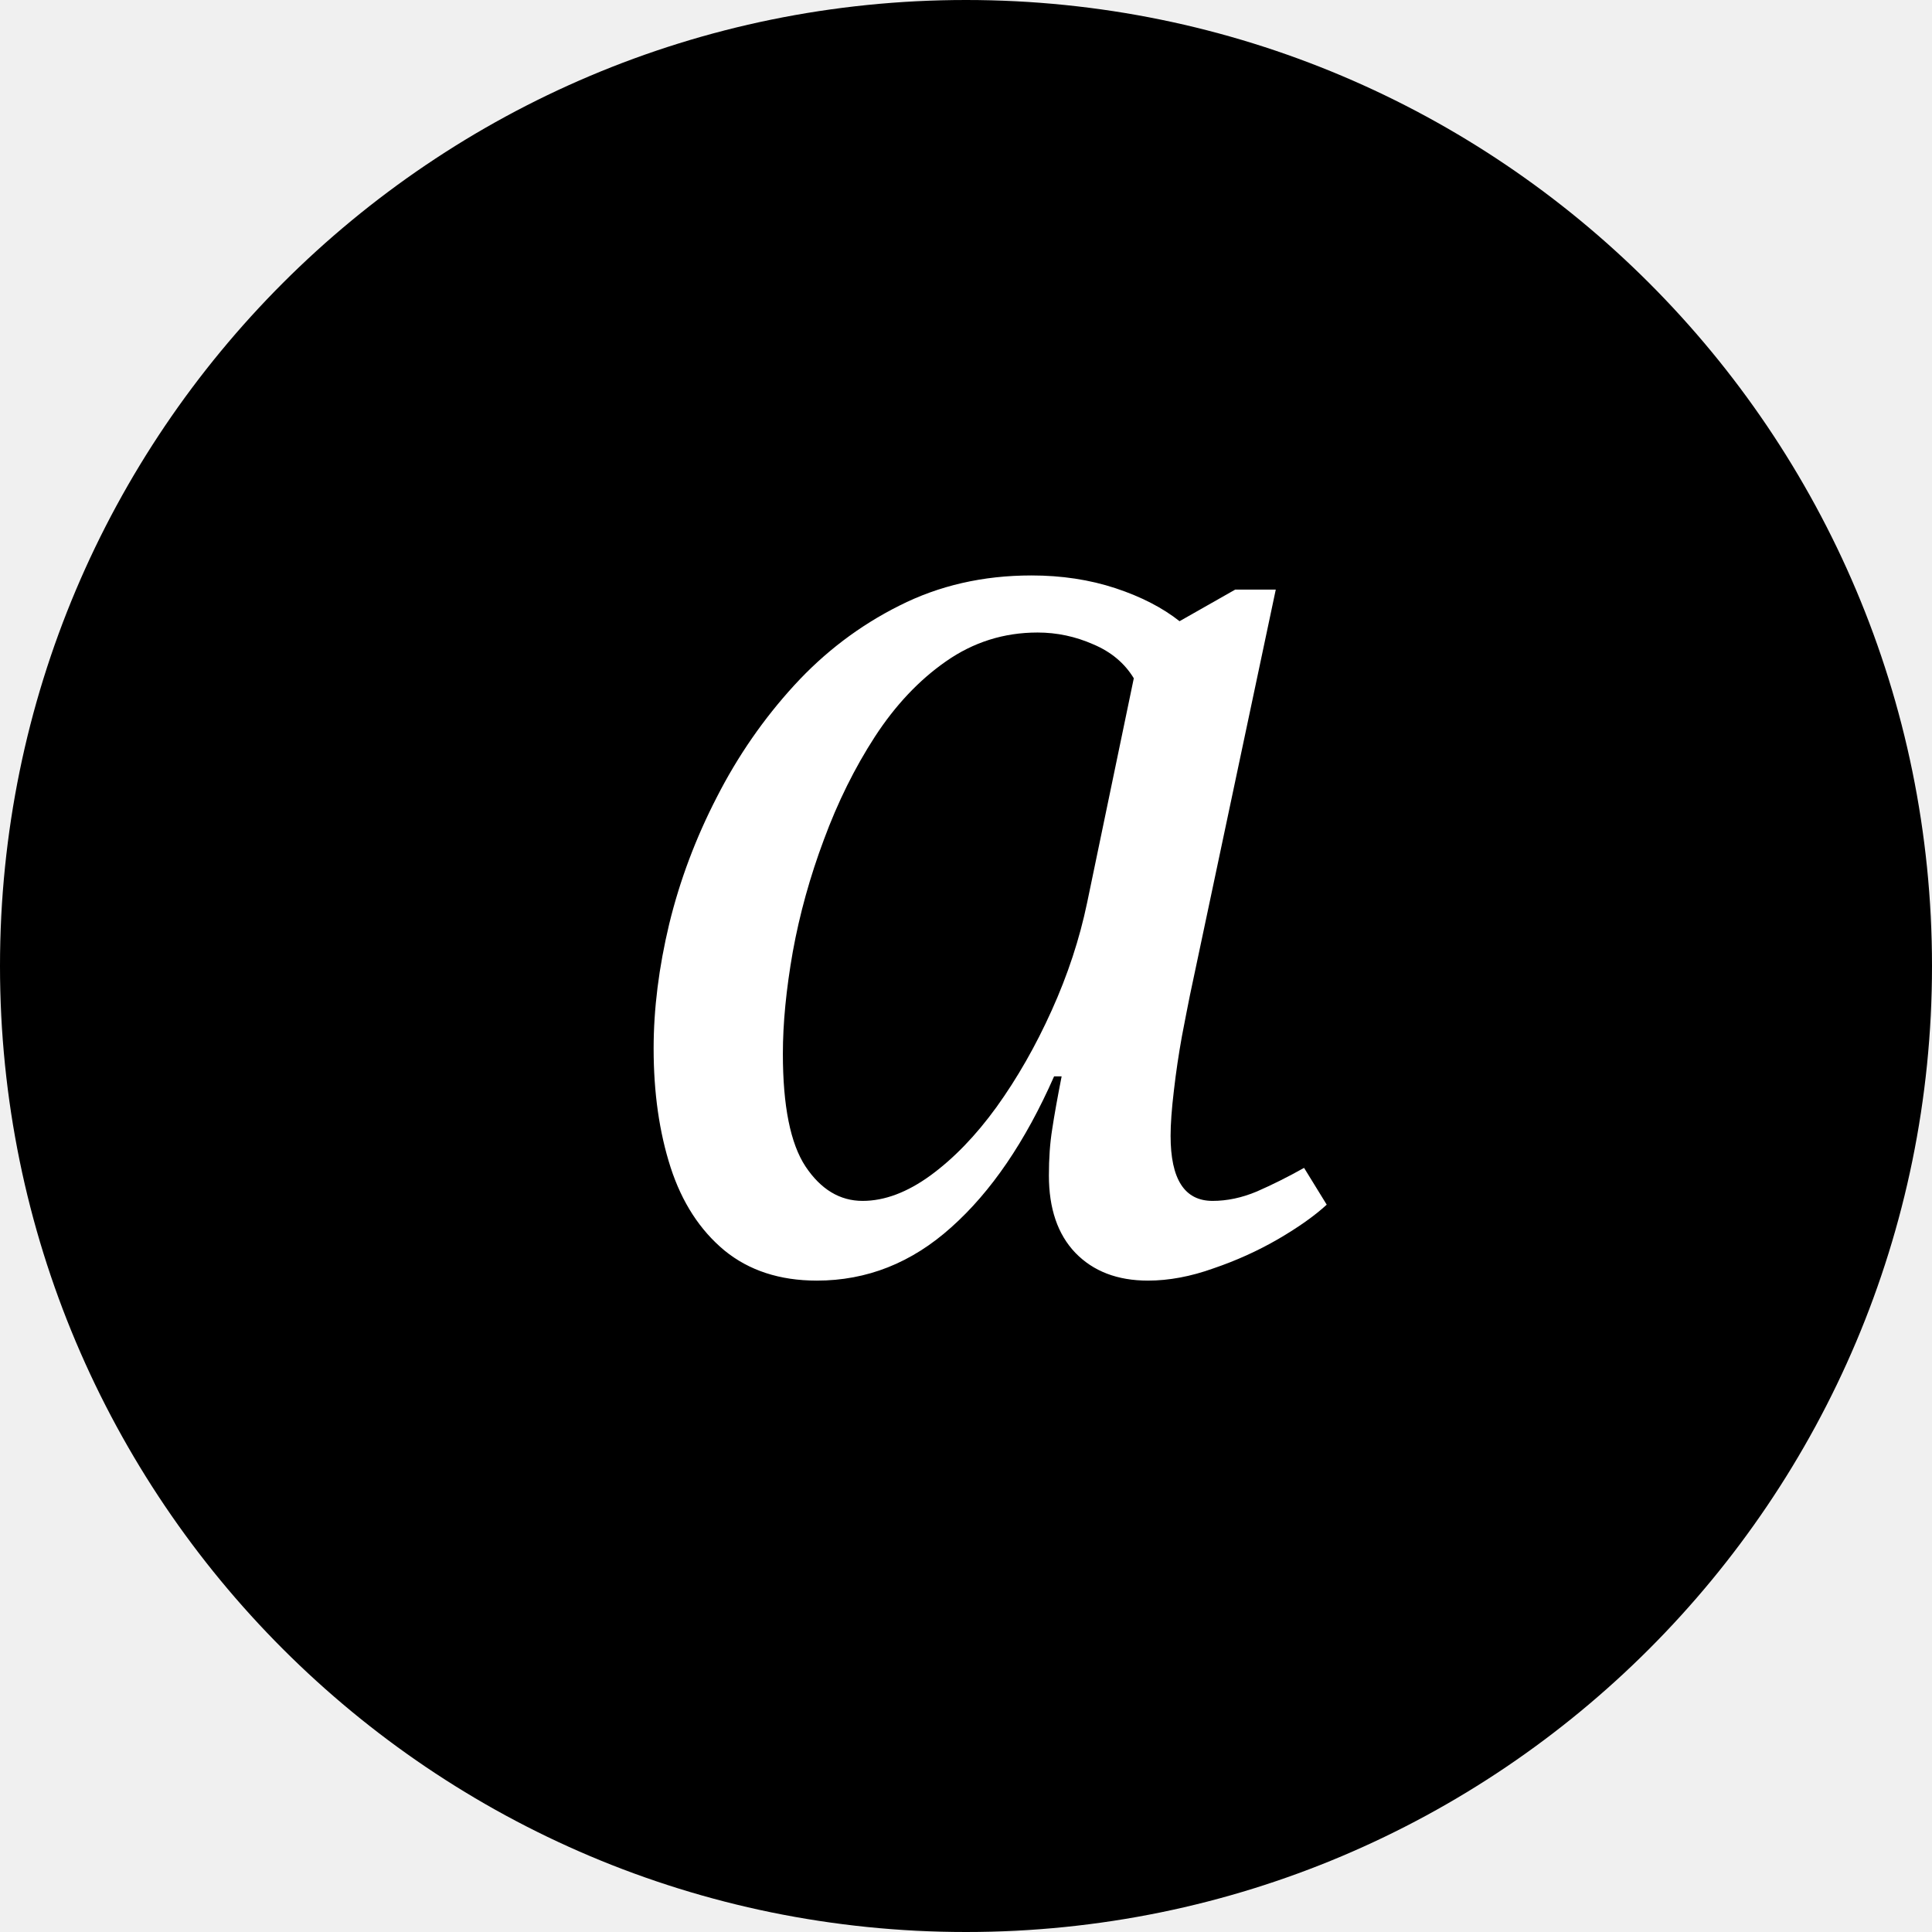
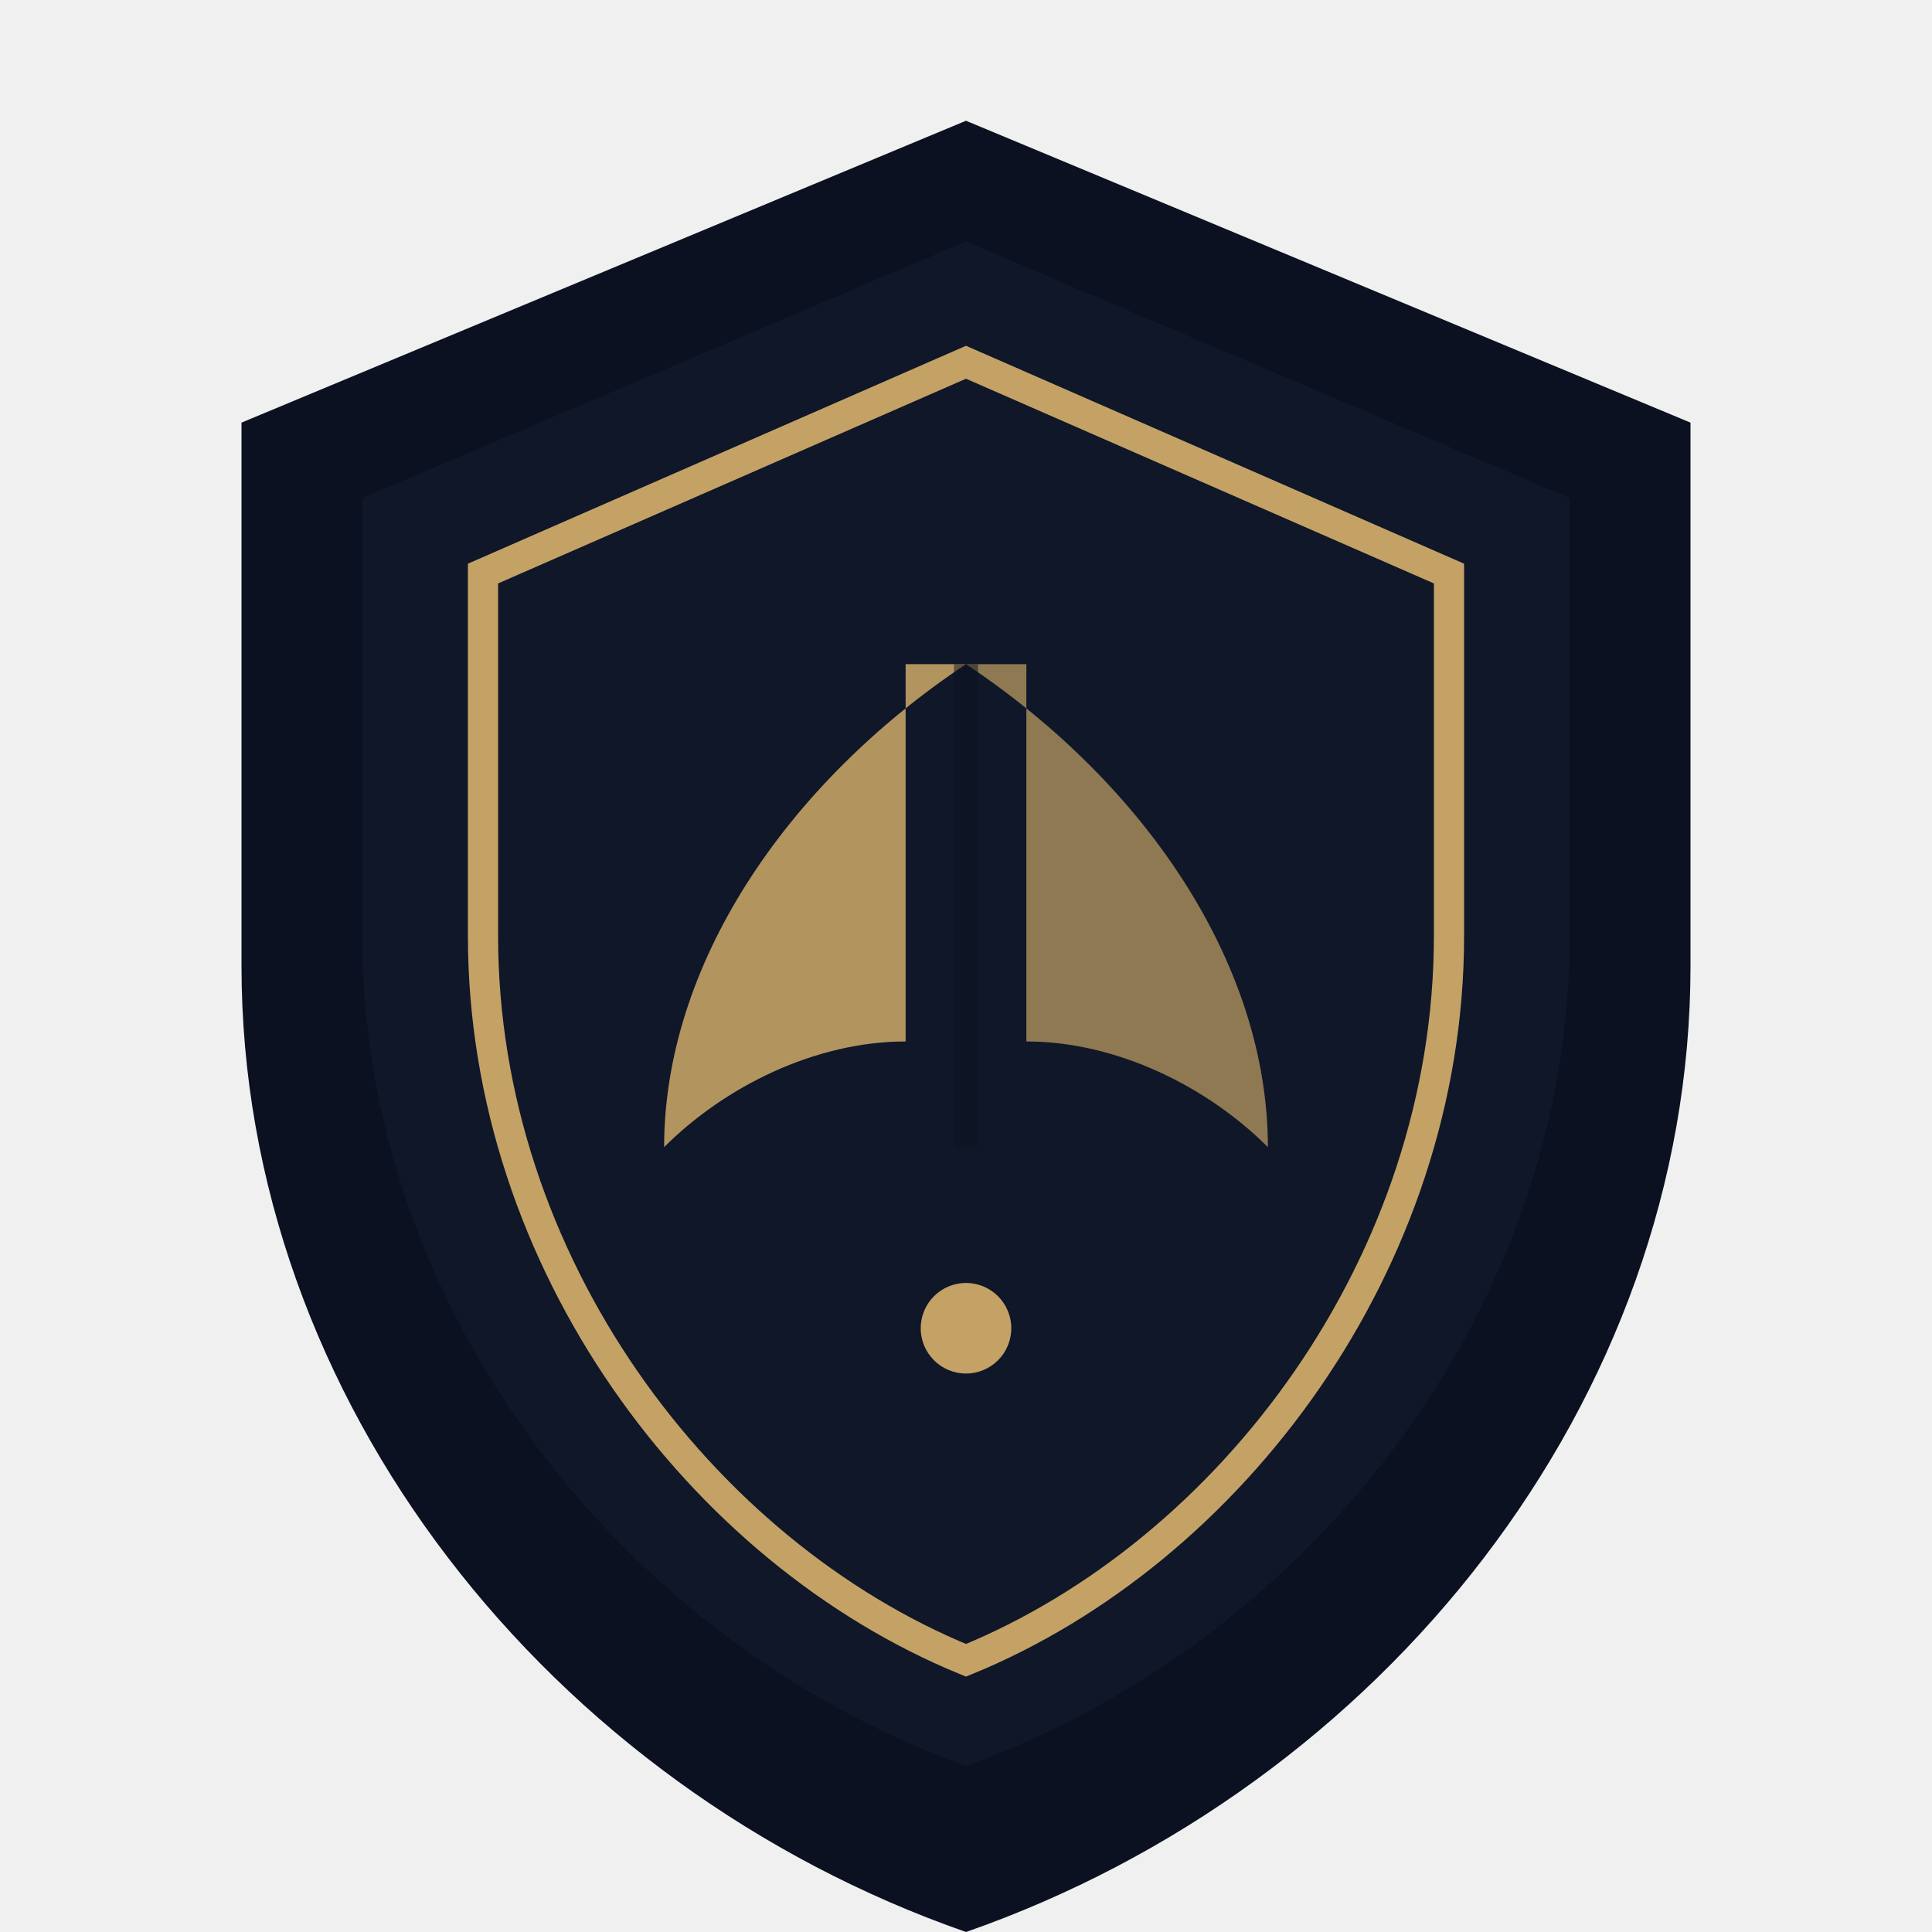
- <svg xmlns="http://www.w3.org/2000/svg" viewBox="0 0 64 64">
-   <rect width="64" height="64" rx="32" fill="#000" />
-   <text x="32" y="42" text-anchor="middle" font-family="serif" font-style="italic" font-size="42" fill="#fff">a</text>
+ <svg xmlns="http://www.w3.org/2000/svg" viewBox="0 0 64 64" fill="none">
+   <path d="M32 4L8 14v18c0 14.4 10.24 27.2 24 32 13.76-4.8 24-17.6 24-32V14L32 4z" fill="#0B1120" />
+   <path d="M32 8L12 16.5v14.5c0 12.4 8.64 23.4 20 27.5 11.36-4.1 20-15.1 20-27.5V16.5L32 8z" fill="#0F1729" />
+   <path d="M32 12L16 19v12c0 10.8 7.2 20.4 16 24 8.8-3.6 16-13.2 16-24V19L32 12z" stroke="#C4A265" stroke-width="1" fill="none" />
+   <path d="M32 22c-6 4-10 10-10 16 2-2 5-3.5 8-3.5V22z" fill="#C4A265" opacity="0.9" />
+   <path d="M32 22c6 4 10 10 10 16-2-2-5-3.5-8-3.5V22z" fill="#C4A265" opacity="0.7" />
+   <line x1="32" y1="22" x2="32" y2="38" stroke="#0B1120" stroke-width="0.8" opacity="0.5" />
+   <circle cx="32" cy="44" r="1.5" fill="#C4A265" />
</svg>
